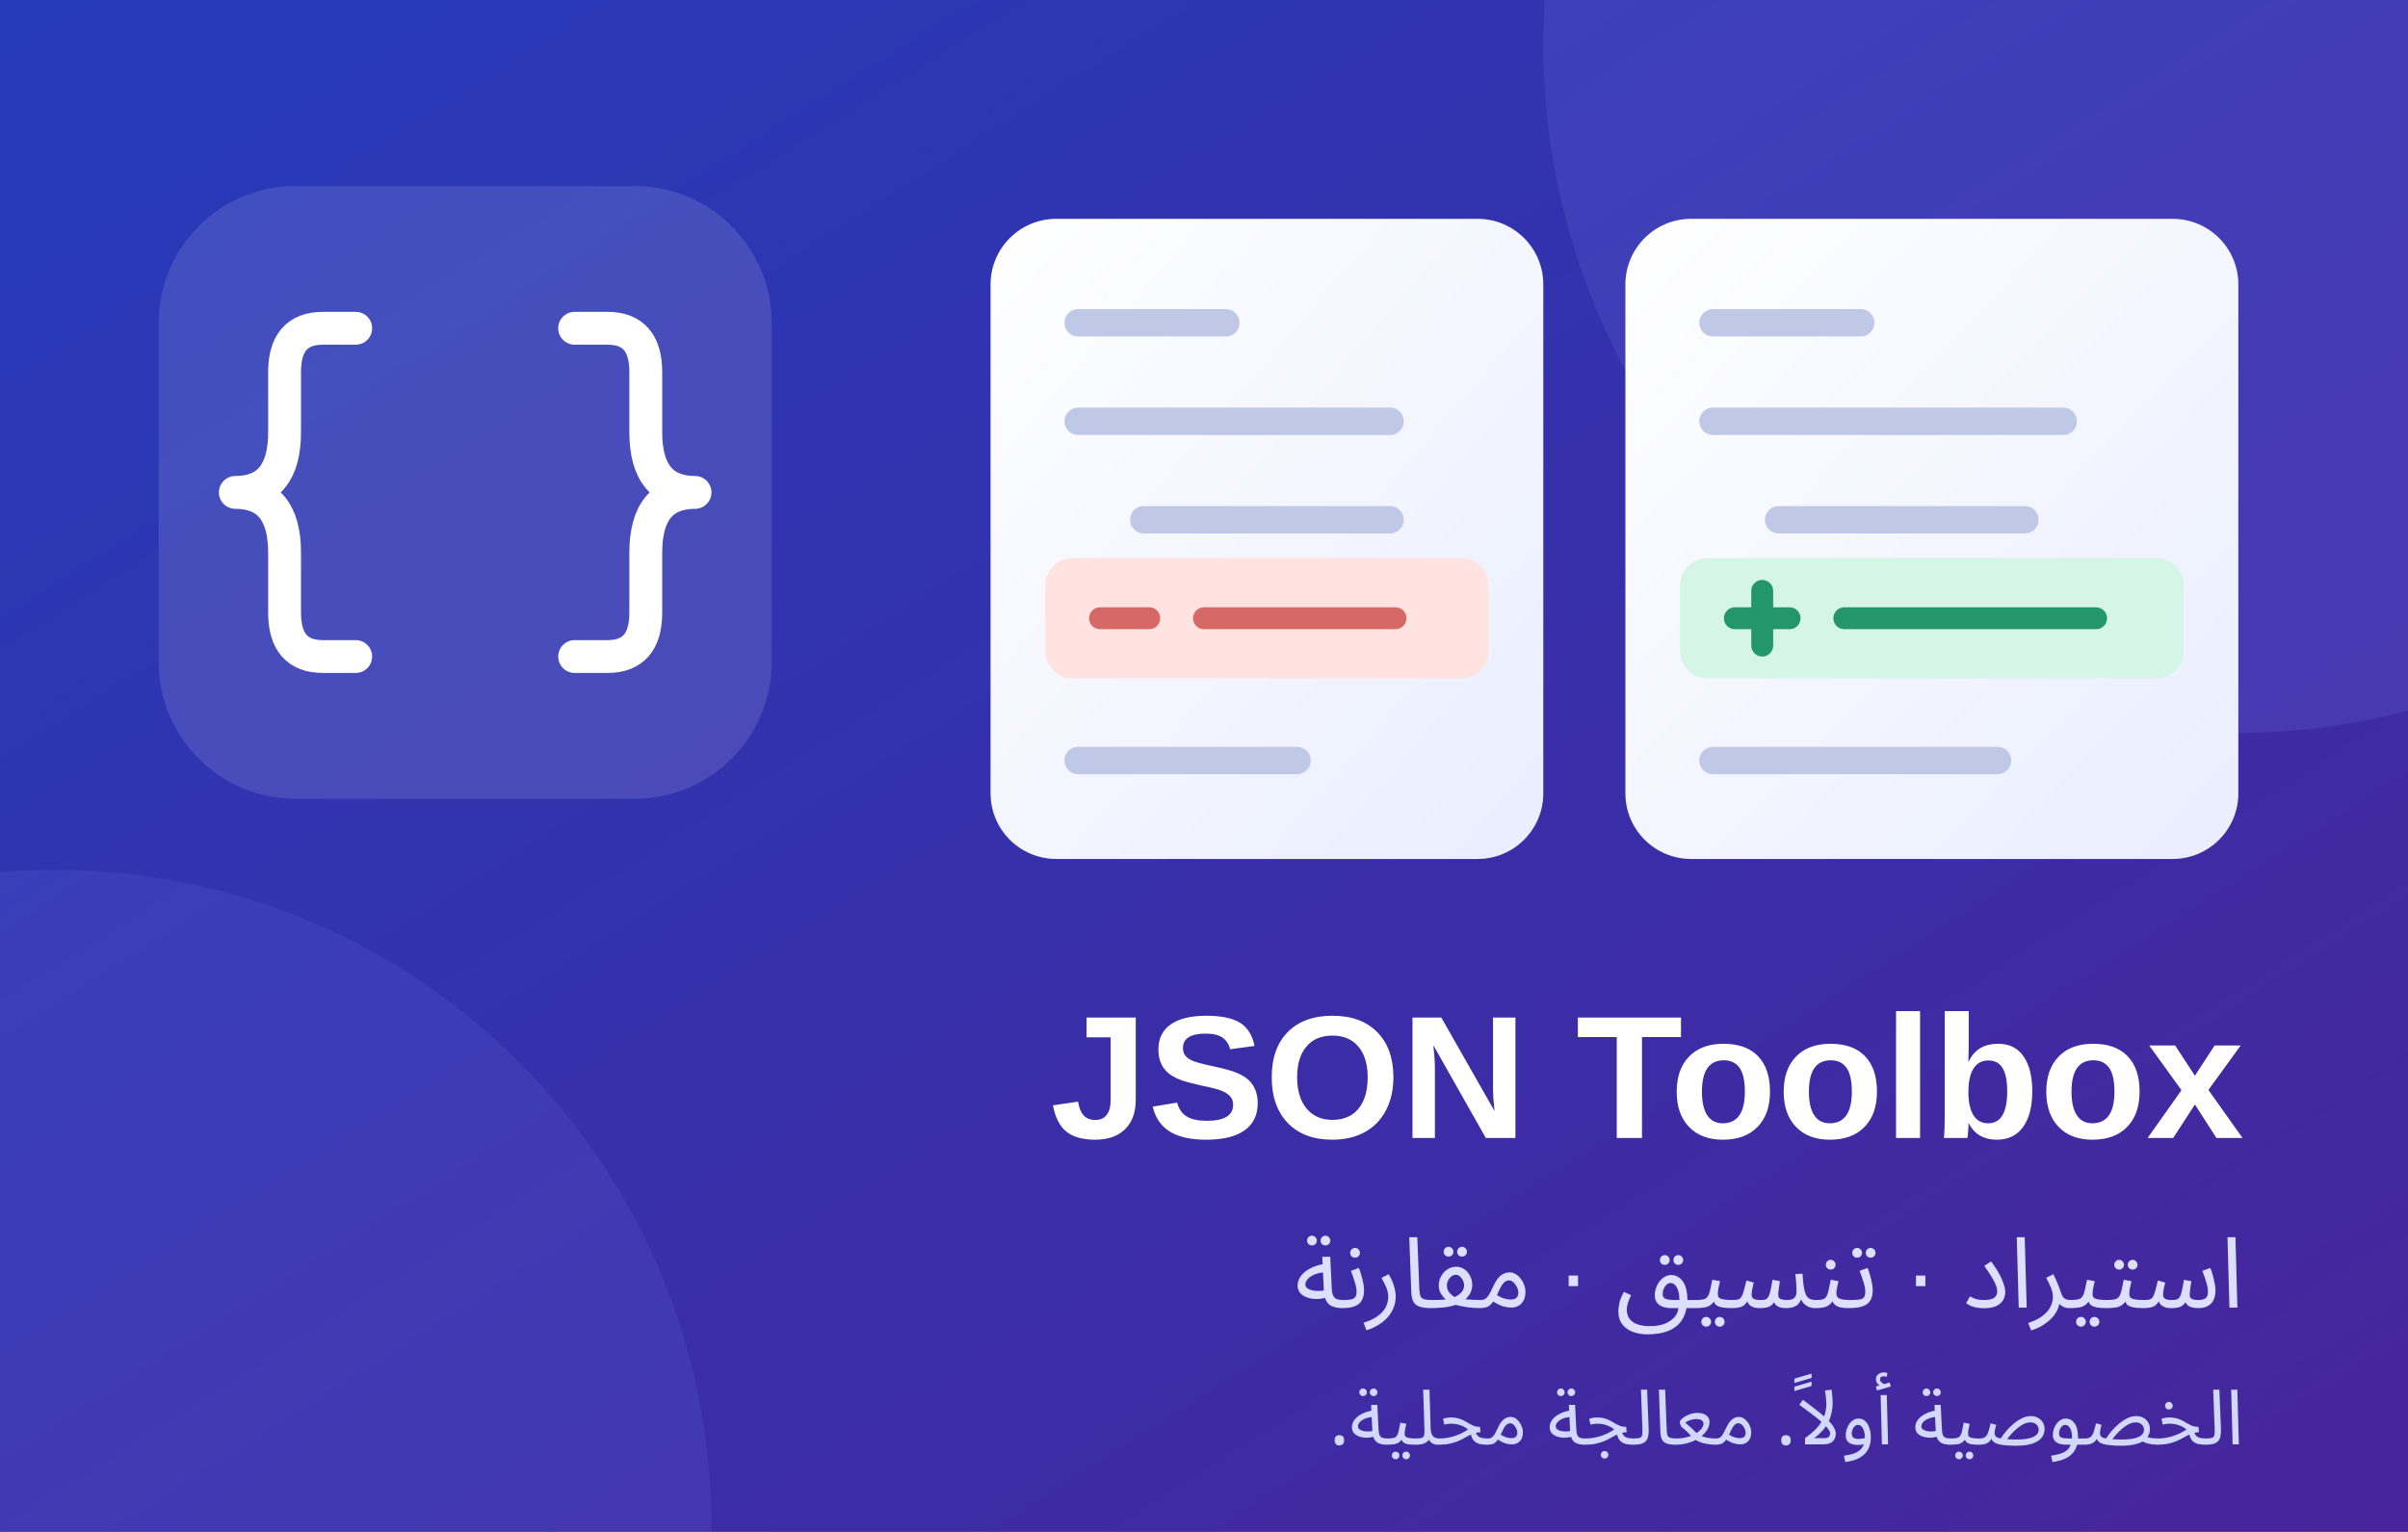
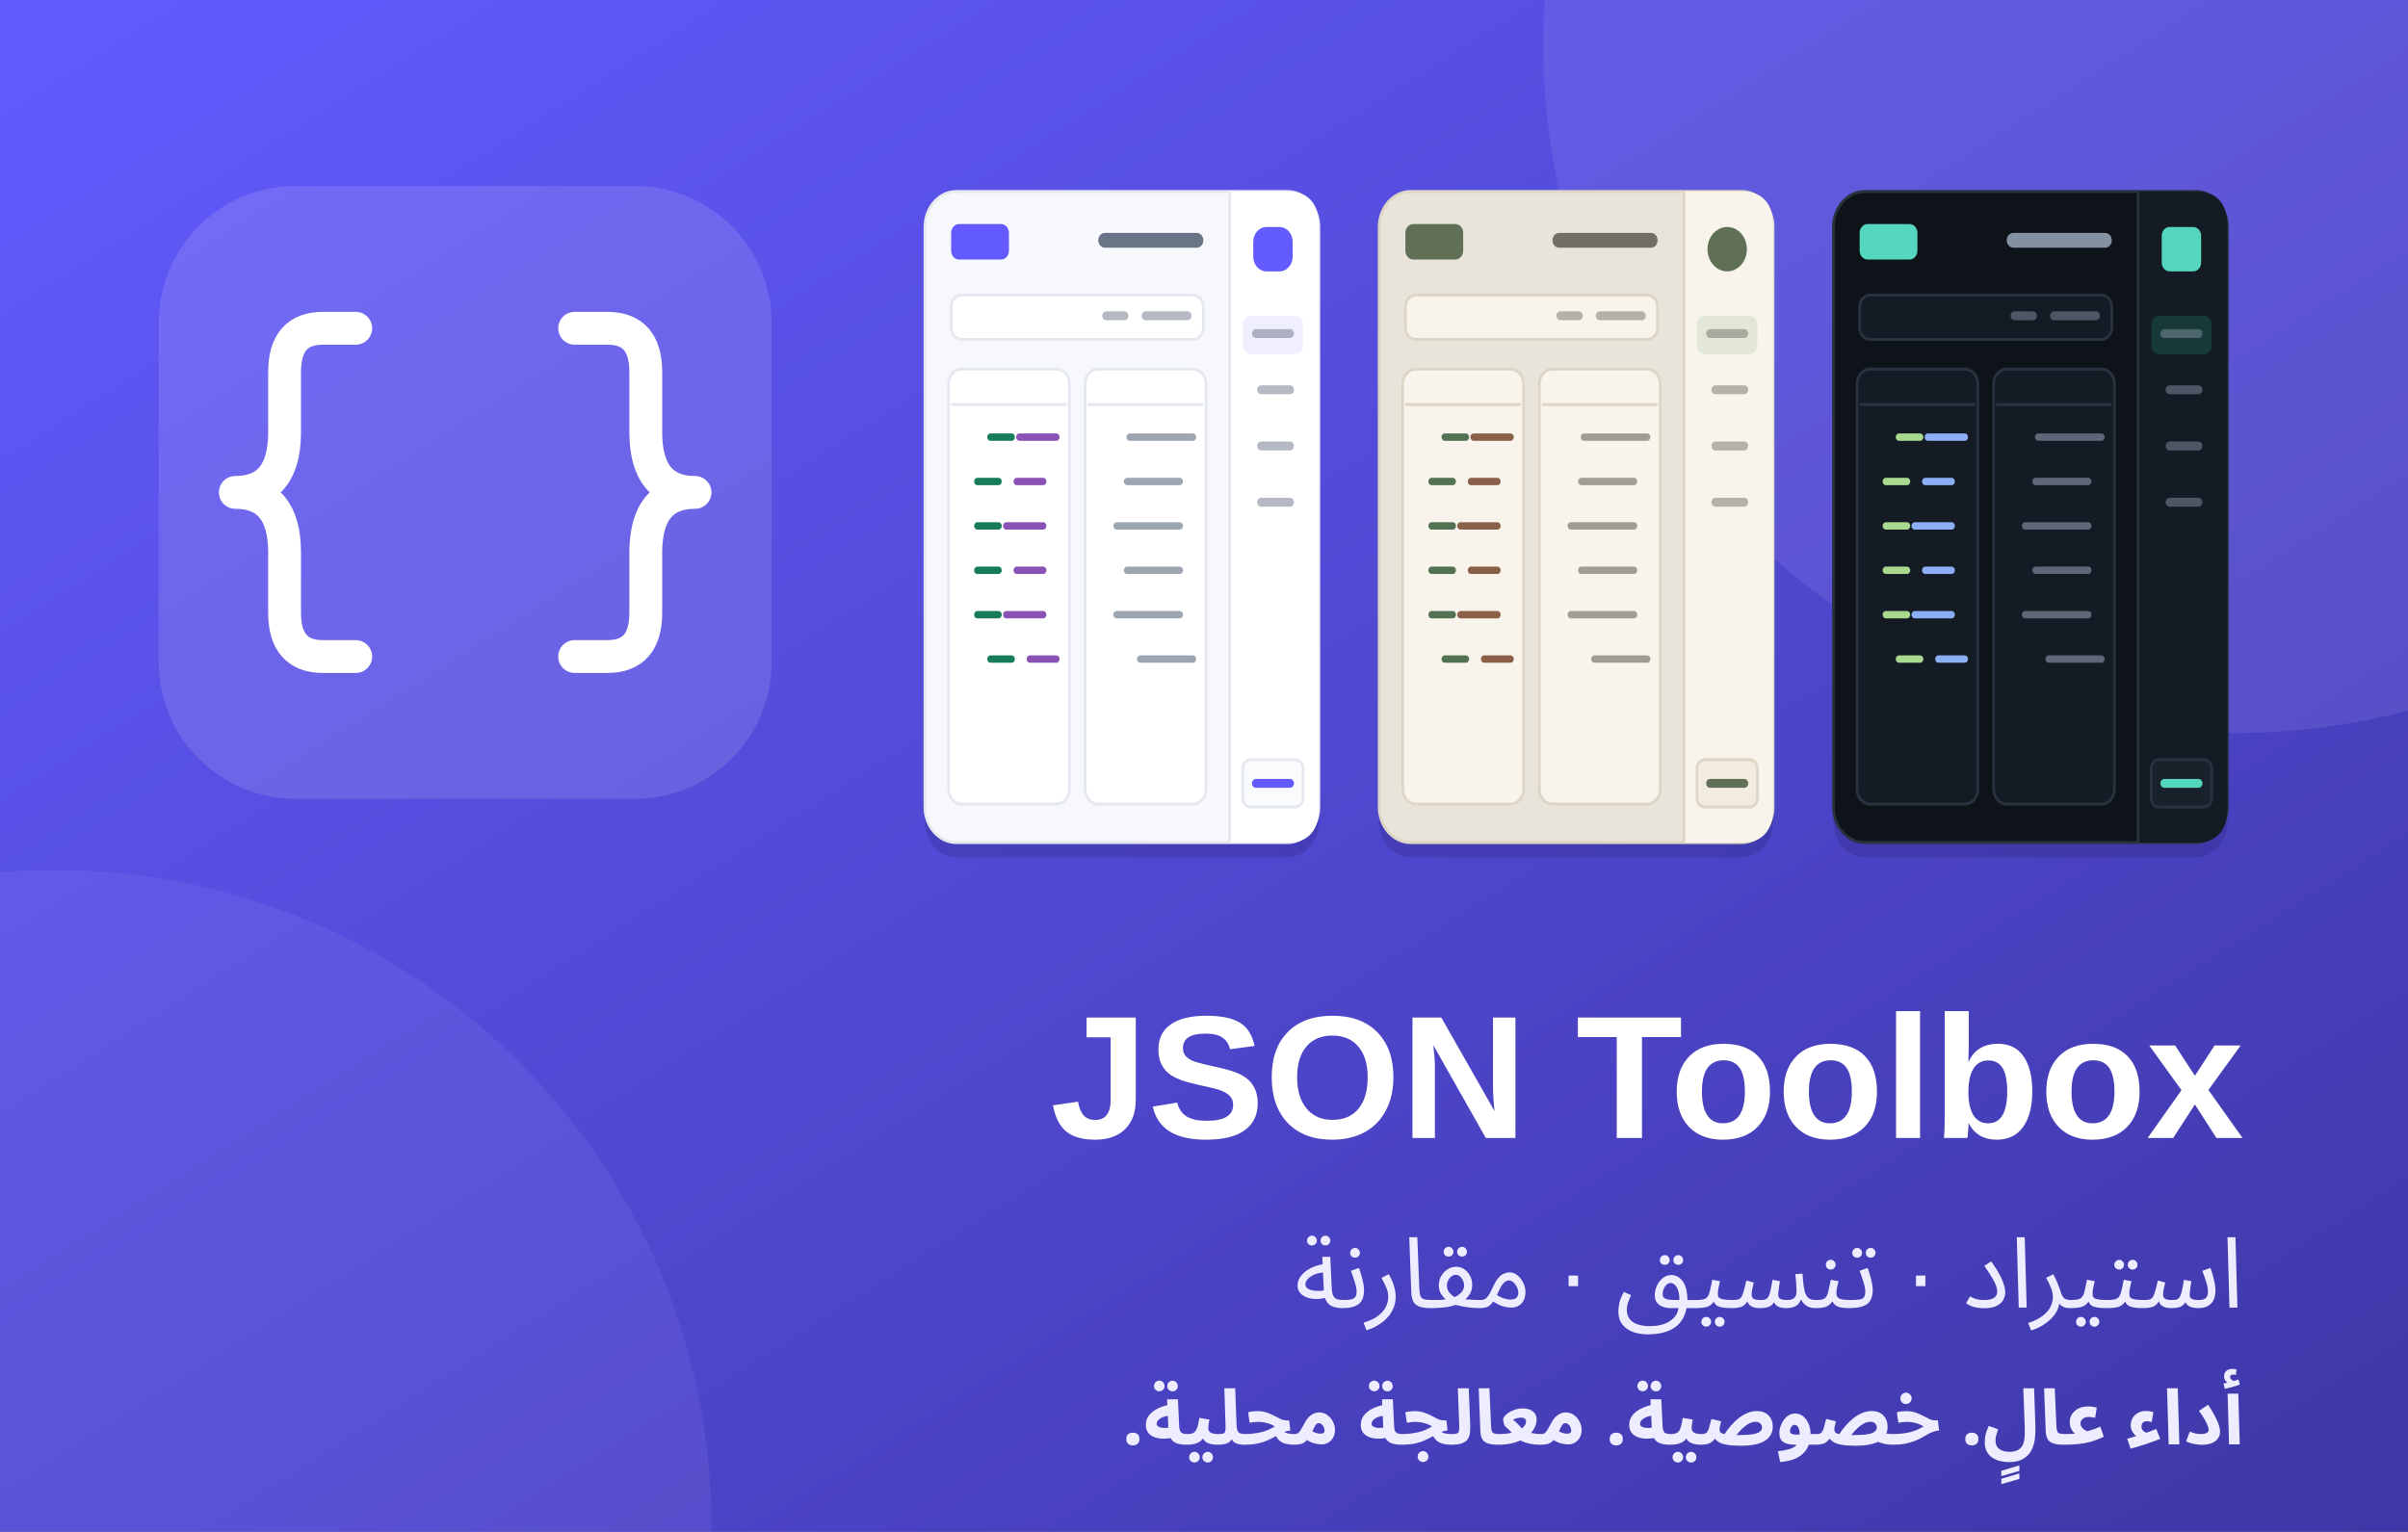
<svg xmlns="http://www.w3.org/2000/svg" width="440" height="280" viewBox="0 0 440 280" lang="ar">
  <defs>
    <linearGradient id="bg" x2="1" y2="1">
-       <stop stop-color="#253bba" />
-       <stop offset="1" stop-color="#48259b" />
-     </linearGradient>
-     <linearGradient id="card" x2="1" y2="1">
-       <stop stop-color="#fff" />
-       <stop offset="1" stop-color="#e9edff" />
+       <stop stop-color="#635bff" />
+       <stop offset="1" stop-color="#3e37a6" />
    </linearGradient>
  </defs>
  <rect width="440" height="280" fill="url(#bg)" />
-   <circle cx="408" cy="8" r="126" fill="#7f85f7" opacity=".15" />
-   <circle cx="10" cy="279" r="120" fill="#818cf8" opacity=".12" />
+   <circle cx="408" cy="8" r="126" fill="#b6b2ff" opacity=".14" />
+   <circle cx="10" cy="279" r="120" fill="#b6b2ff" opacity=".1" />
  <rect x="29" y="34" width="112" height="112" rx="25" fill="#fff" opacity=".12" />
  <g fill="none" stroke="#fff" stroke-width="6" stroke-linecap="round" stroke-linejoin="round">
    <path d="M65 60h-6q-7 0-7 8v11q0 11-9 11 9 0 9 11v11q0 8 7 8h6" />
    <path d="M105 60h6q7 0 7 8v11q0 11 9 11-9 0-9 11v11q0 8-7 8h-6" />
  </g>
-   <g transform="translate(181 40)">
-     <rect width="101" height="117" rx="12" fill="url(#card)" />
-     <rect x="116" width="112" height="117" rx="12" fill="url(#card)" />
-     <g stroke="#c0c8e8" stroke-width="5" stroke-linecap="round">
-       <path d="M16 19h27m-27 18h57m-45 18h45m-45 18h34m-46 26h40" />
-       <path d="M132 19h27m-27 18h64m-52 18h45m-45 18h47m-59 26h52" />
+   <g transform="translate(169 35) scale(0.48 0.5409091)">
+     <g transform="translate(150 0) scale(-1 1)">
+       <rect x="0" y="5" width="150" height="220" rx="12" fill="#17134c" opacity=".18" />
+       <rect width="150" height="220" rx="12" fill="#f7f8fc" stroke="#e5e8ef" />
+       <path d="M12 0h22v220H12q-12 0-12-12V12Q0 0 12 0Z" fill="#ffffff" />
+       <path d="M34 0v220" stroke="#e5e8ef" />
+       <rect x="10" y="12" width="15" height="15" rx="5" fill="#635bff" />
+       <rect x="6" y="42" width="23" height="13" rx="3" fill="#efefff" />
+       <g stroke="#697487" stroke-width="3" stroke-linecap="round" opacity=".5">
+         <path d="M11 48h13M11 67h11M11 86h11M11 105h11" />
+       </g>
+       <rect x="44" y="14" width="40" height="5" rx="2.5" fill="#697487" />
+       <rect x="118" y="11" width="22" height="12" rx="3" fill="#635bff" />
+       <rect x="44" y="35" width="96" height="15" rx="4" fill="#ffffff" stroke="#e5e8ef" />
+       <path d="M50 42h16m8 0h7" stroke="#697487" stroke-width="3" stroke-linecap="round" opacity=".5" />
+       <rect x="43" y="60" width="46" height="147" rx="5" fill="#ffffff" stroke="#e5e8ef" />
+       <rect x="95" y="60" width="46" height="147" rx="5" fill="#ffffff" stroke="#e5e8ef" />
+       <path d="M44 72h44M96 72h44" stroke="#e5e8ef" />
+       <g stroke-width="2.5" stroke-linecap="round">
+         <path d="M48 83h24" stroke="#697487" opacity=".65" />
+         <path d="M100 83h14" stroke="#8b52b5" />
+         <path d="M117 83h8" stroke="#167c5b" />
+         <path d="M53 98h20" stroke="#697487" opacity=".65" />
+         <path d="M105 98h10" stroke="#8b52b5" />
+         <path d="M122 98h8" stroke="#167c5b" />
+         <path d="M53 113h24" stroke="#697487" opacity=".65" />
+         <path d="M105 113h14" stroke="#8b52b5" />
+         <path d="M122 113h8" stroke="#167c5b" />
+         <path d="M53 128h20" stroke="#697487" opacity=".65" />
+         <path d="M105 128h10" stroke="#8b52b5" />
+         <path d="M122 128h8" stroke="#167c5b" />
+         <path d="M53 143h24" stroke="#697487" opacity=".65" />
+         <path d="M105 143h14" stroke="#8b52b5" />
+         <path d="M122 143h8" stroke="#167c5b" />
+         <path d="M48 158h20" stroke="#697487" opacity=".65" />
+         <path d="M100 158h10" stroke="#8b52b5" />
+         <path d="M117 158h8" stroke="#167c5b" />
+       </g>
+       <rect x="6" y="192" width="23" height="16" rx="3" fill="#fafbfc" stroke="#e5e8ef" />
+       <path d="M11 200h13" stroke="#635bff" stroke-width="3" stroke-linecap="round" />
    </g>
-     <rect x="10" y="62" width="81" height="22" rx="5" fill="#ffe3e1" />
-     <path d="M20 73h9m10 0h35" stroke="#d66966" stroke-width="4" stroke-linecap="round" />
-     <rect x="126" y="62" width="92" height="22" rx="5" fill="#d5f5e6" />
-     <path d="M136 73h10m-5-5v10m15-5h46" stroke="#23966b" stroke-width="4" stroke-linecap="round" />
+   </g>
+   <g transform="translate(252 35) scale(0.48 0.5409091)">
+     <g transform="translate(150 0) scale(-1 1)">
+       <rect x="0" y="5" width="150" height="220" rx="12" fill="#17134c" opacity=".18" />
+       <rect width="150" height="220" rx="12" fill="#e9e4da" stroke="#ddd5c6" />
+       <path d="M12 0h22v220H12q-12 0-12-12V12Q0 0 12 0Z" fill="#f8f4eb" />
+       <path d="M34 0v220" stroke="#ddd5c6" />
+       <rect x="10" y="12" width="15" height="15" rx="8" fill="#5f7056" />
+       <rect x="6" y="42" width="23" height="13" rx="3" fill="#e3e7d8" />
+       <g stroke="#716e63" stroke-width="3" stroke-linecap="round" opacity=".5">
+         <path d="M11 48h13M11 67h11M11 86h11M11 105h11" />
+       </g>
+       <rect x="44" y="14" width="40" height="5" rx="2.5" fill="#716e63" />
+       <rect x="118" y="11" width="22" height="12" rx="3" fill="#5f7056" />
+       <rect x="44" y="35" width="96" height="15" rx="4" fill="#f8f4eb" stroke="#ddd5c6" />
+       <path d="M50 42h16m8 0h7" stroke="#716e63" stroke-width="3" stroke-linecap="round" opacity=".5" />
+       <rect x="43" y="60" width="46" height="147" rx="5" fill="#f8f4eb" stroke="#ddd5c6" />
+       <rect x="95" y="60" width="46" height="147" rx="5" fill="#f8f4eb" stroke="#ddd5c6" />
+       <path d="M44 72h44M96 72h44" stroke="#ddd5c6" />
+       <g stroke-width="2.5" stroke-linecap="round">
+         <path d="M48 83h24" stroke="#716e63" opacity=".65" />
+         <path d="M100 83h14" stroke="#8b6049" />
+         <path d="M117 83h8" stroke="#537253" />
+         <path d="M53 98h20" stroke="#716e63" opacity=".65" />
+         <path d="M105 98h10" stroke="#8b6049" />
+         <path d="M122 98h8" stroke="#537253" />
+         <path d="M53 113h24" stroke="#716e63" opacity=".65" />
+         <path d="M105 113h14" stroke="#8b6049" />
+         <path d="M122 113h8" stroke="#537253" />
+         <path d="M53 128h20" stroke="#716e63" opacity=".65" />
+         <path d="M105 128h10" stroke="#8b6049" />
+         <path d="M122 128h8" stroke="#537253" />
+         <path d="M53 143h24" stroke="#716e63" opacity=".65" />
+         <path d="M105 143h14" stroke="#8b6049" />
+         <path d="M122 143h8" stroke="#537253" />
+         <path d="M48 158h20" stroke="#716e63" opacity=".65" />
+         <path d="M100 158h10" stroke="#8b6049" />
+         <path d="M117 158h8" stroke="#537253" />
+       </g>
+       <rect x="6" y="192" width="23" height="16" rx="3" fill="#f1ecdf" stroke="#ddd5c6" />
+       <path d="M11 200h13" stroke="#5f7056" stroke-width="3" stroke-linecap="round" />
+     </g>
+   </g>
+   <g transform="translate(335 35) scale(0.48 0.5409091)">
+     <g transform="translate(150 0) scale(-1 1)">
+       <rect x="0" y="5" width="150" height="220" rx="12" fill="#17134c" opacity=".18" />
+       <rect width="150" height="220" rx="12" fill="#0e131a" stroke="#293340" />
+       <path d="M12 0h22v220H12q-12 0-12-12V12Q0 0 12 0Z" fill="#151b24" />
+       <path d="M34 0v220" stroke="#293340" />
+       <rect x="10" y="12" width="15" height="15" rx="3" fill="#55d6be" />
+       <rect x="6" y="42" width="23" height="13" rx="3" fill="#173a38" />
+       <g stroke="#8491a3" stroke-width="3" stroke-linecap="round" opacity=".5">
+         <path d="M11 48h13M11 67h11M11 86h11M11 105h11" />
+       </g>
+       <rect x="44" y="14" width="40" height="5" rx="2.5" fill="#8491a3" />
+       <rect x="118" y="11" width="22" height="12" rx="3" fill="#55d6be" />
+       <rect x="44" y="35" width="96" height="15" rx="4" fill="#151b24" stroke="#293340" />
+       <path d="M50 42h16m8 0h7" stroke="#8491a3" stroke-width="3" stroke-linecap="round" opacity=".5" />
+       <rect x="43" y="60" width="46" height="147" rx="5" fill="#151b24" stroke="#293340" />
+       <rect x="95" y="60" width="46" height="147" rx="5" fill="#151b24" stroke="#293340" />
+       <path d="M44 72h44M96 72h44" stroke="#293340" />
+       <g stroke-width="2.5" stroke-linecap="round">
+         <path d="M48 83h24" stroke="#8491a3" opacity=".65" />
+         <path d="M100 83h14" stroke="#8caef5" />
+         <path d="M117 83h8" stroke="#a8d98e" />
+         <path d="M53 98h20" stroke="#8491a3" opacity=".65" />
+         <path d="M105 98h10" stroke="#8caef5" />
+         <path d="M122 98h8" stroke="#a8d98e" />
+         <path d="M53 113h24" stroke="#8491a3" opacity=".65" />
+         <path d="M105 113h14" stroke="#8caef5" />
+         <path d="M122 113h8" stroke="#a8d98e" />
+         <path d="M53 128h20" stroke="#8491a3" opacity=".65" />
+         <path d="M105 128h10" stroke="#8caef5" />
+         <path d="M122 128h8" stroke="#a8d98e" />
+         <path d="M53 143h24" stroke="#8491a3" opacity=".65" />
+         <path d="M105 143h14" stroke="#8caef5" />
+         <path d="M122 143h8" stroke="#a8d98e" />
+         <path d="M48 158h20" stroke="#8491a3" opacity=".65" />
+         <path d="M100 158h10" stroke="#8caef5" />
+         <path d="M117 158h8" stroke="#a8d98e" />
+       </g>
+       <rect x="6" y="192" width="23" height="16" rx="3" fill="#19212b" stroke="#293340" />
+       <path d="M11 200h13" stroke="#55d6be" stroke-width="3" stroke-linecap="round" />
+     </g>
  </g>
  <text x="410" y="208" fill="#fff" font-family="Arial, Noto Sans, sans-serif" font-size="32" font-weight="700" direction="ltr" unicode-bidi="isolate" text-anchor="end" data-max-width="380" data-min-x="29" data-max-x="411">JSON Toolbox</text>
-   <text x="410" y="239" fill="#dddfff" font-family="Noto Sans Arabic, Arial, sans-serif" font-size="18" font-weight="400" direction="rtl" unicode-bidi="isolate" text-anchor="start" data-max-width="380" data-min-x="29" data-max-x="411">استيراد · تنسيق · مقارنة</text>
-   <text x="410" y="264" fill="#d1d8fb" font-family="Noto Sans Arabic, Arial, sans-serif" font-size="14" font-weight="400" direction="rtl" unicode-bidi="isolate" text-anchor="start" data-max-width="380" data-min-x="29" data-max-x="411">الخصوصية أولاً. معالجة محلية.</text>
+   <text x="410" y="239" fill="#eeedff" font-family="Noto Sans Arabic, Arial, sans-serif" font-size="18" font-weight="400" direction="rtl" unicode-bidi="isolate" text-anchor="start" data-max-width="380" data-min-x="29" data-max-x="411">استيراد · تنسيق · مقارنة</text>
+   <text x="410" y="264" fill="#eeedff" font-family="Noto Sans Arabic, Arial, sans-serif" font-size="14" font-weight="600" direction="rtl" unicode-bidi="isolate" text-anchor="start" data-max-width="380" data-min-x="29" data-max-x="411">أداء عالٍ. خصوصية. معالجة محلية.</text>
</svg>
